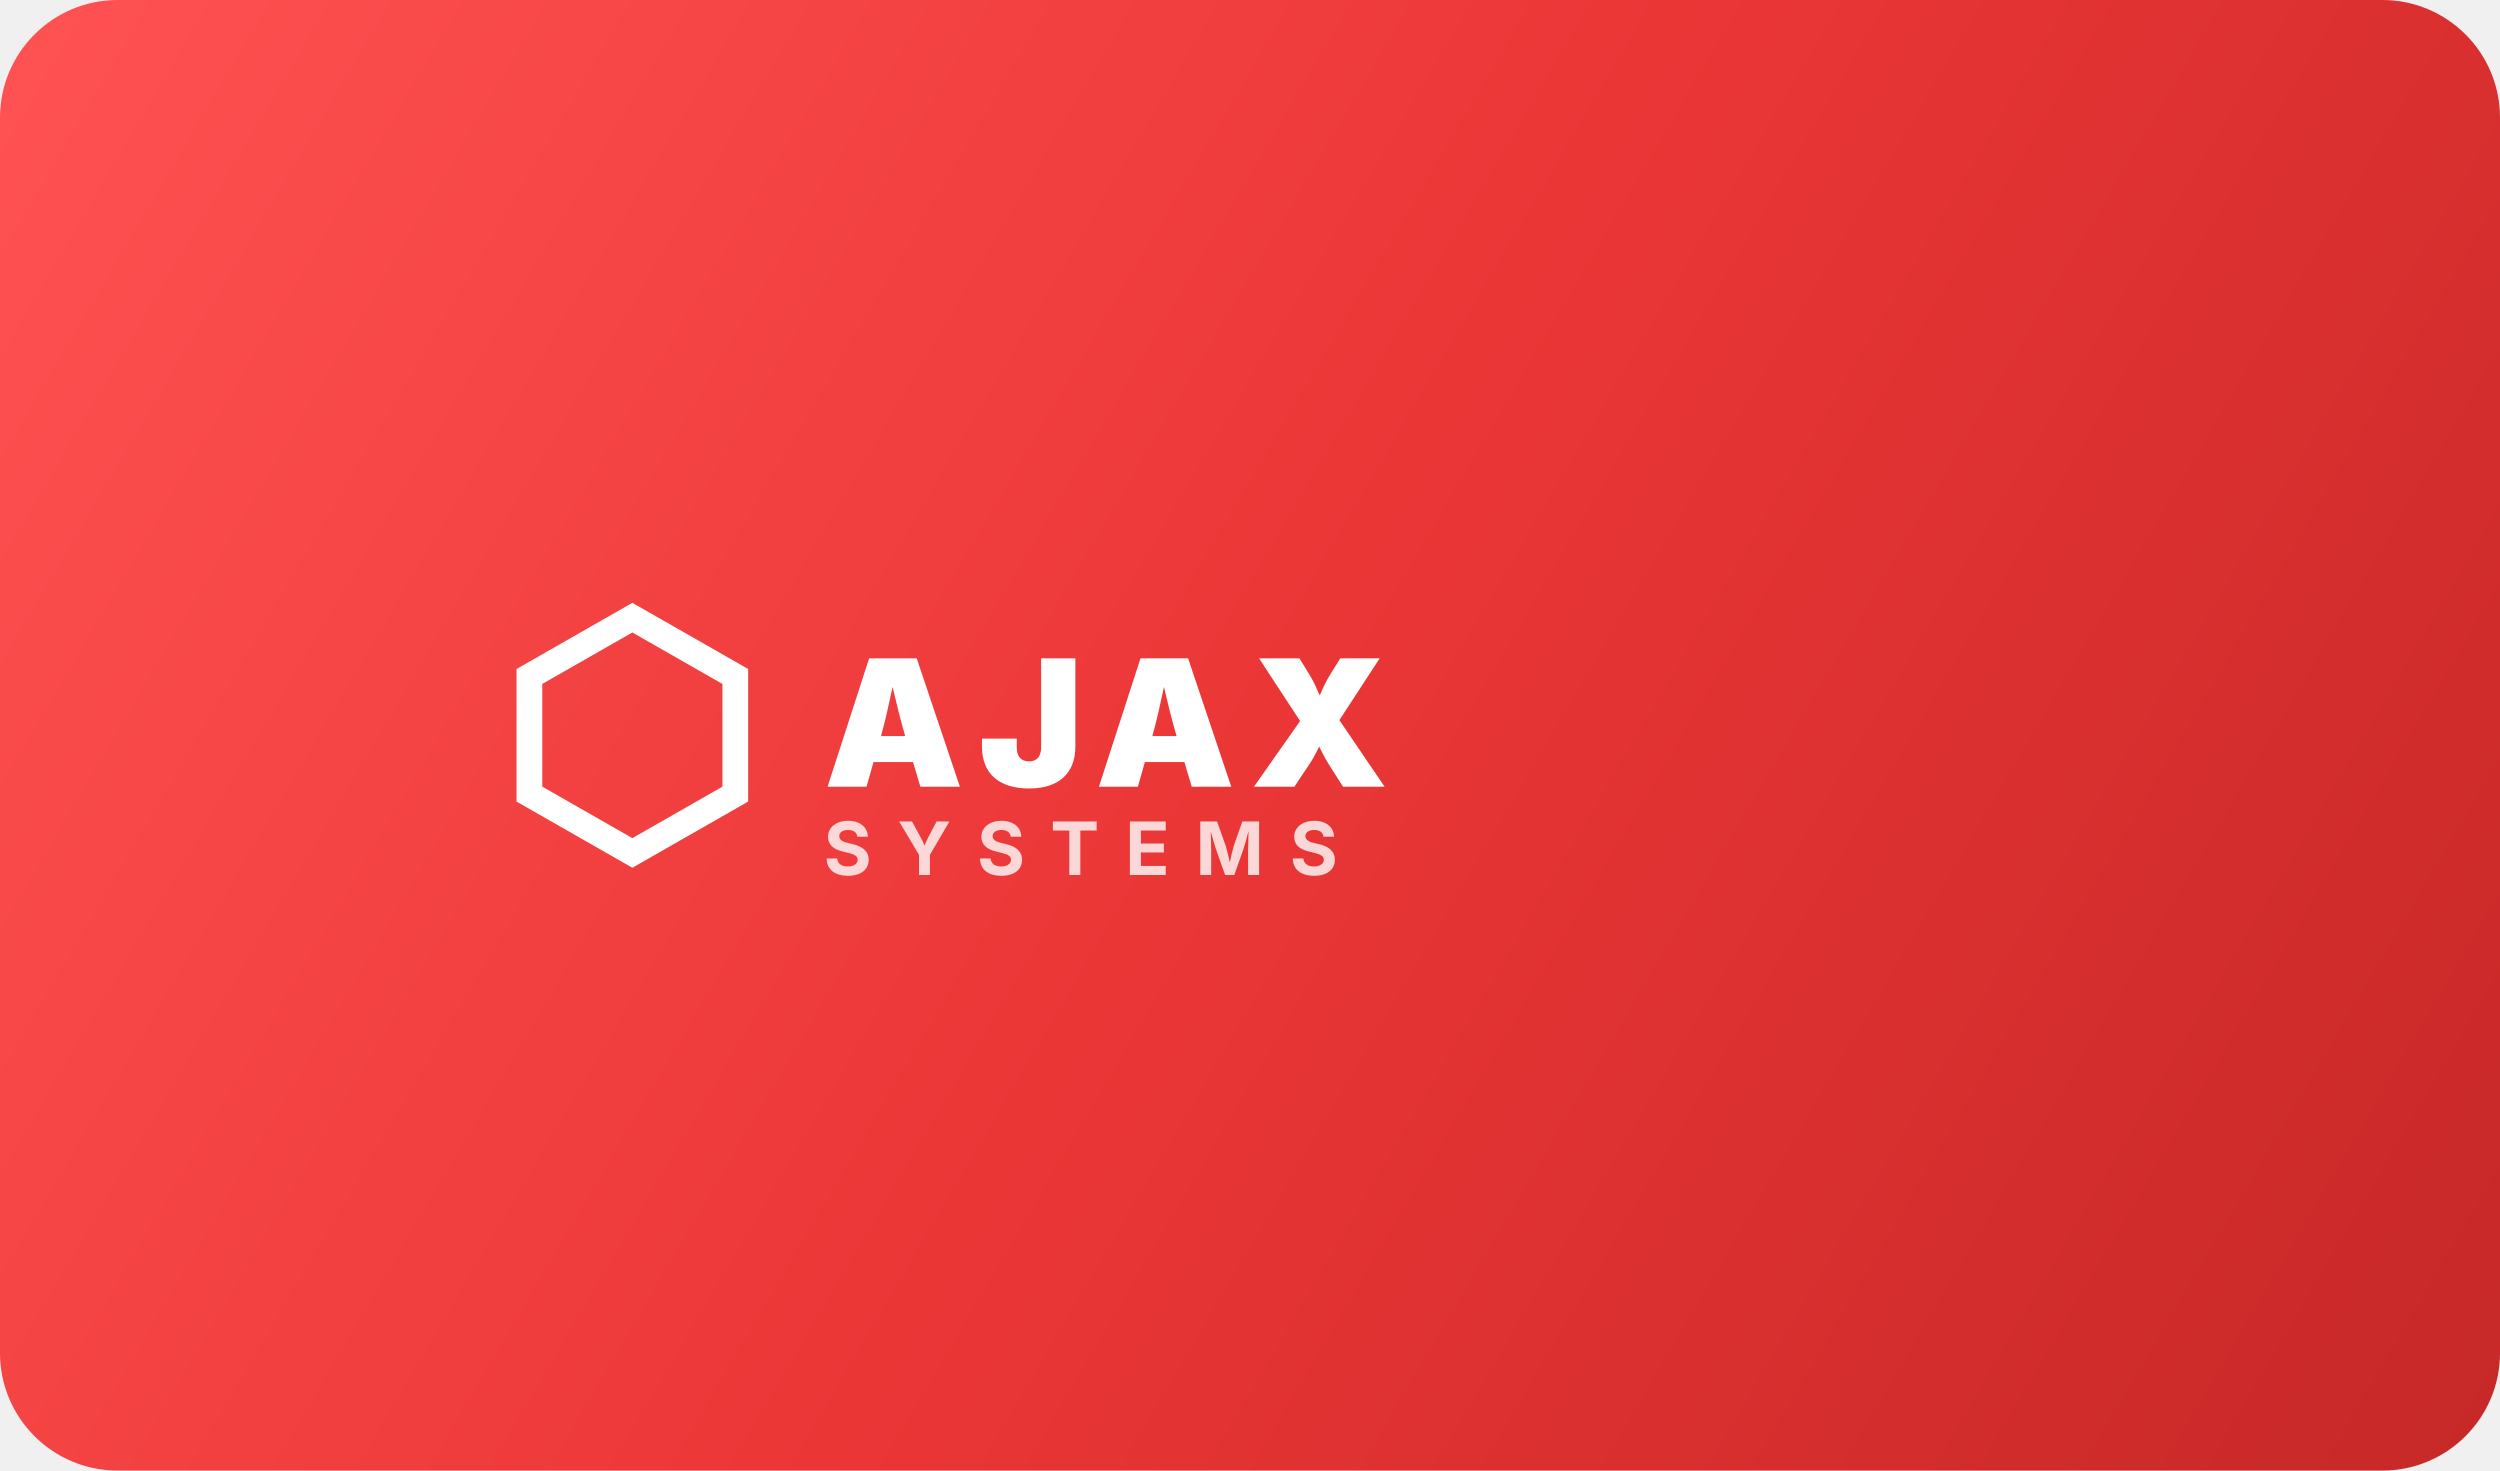
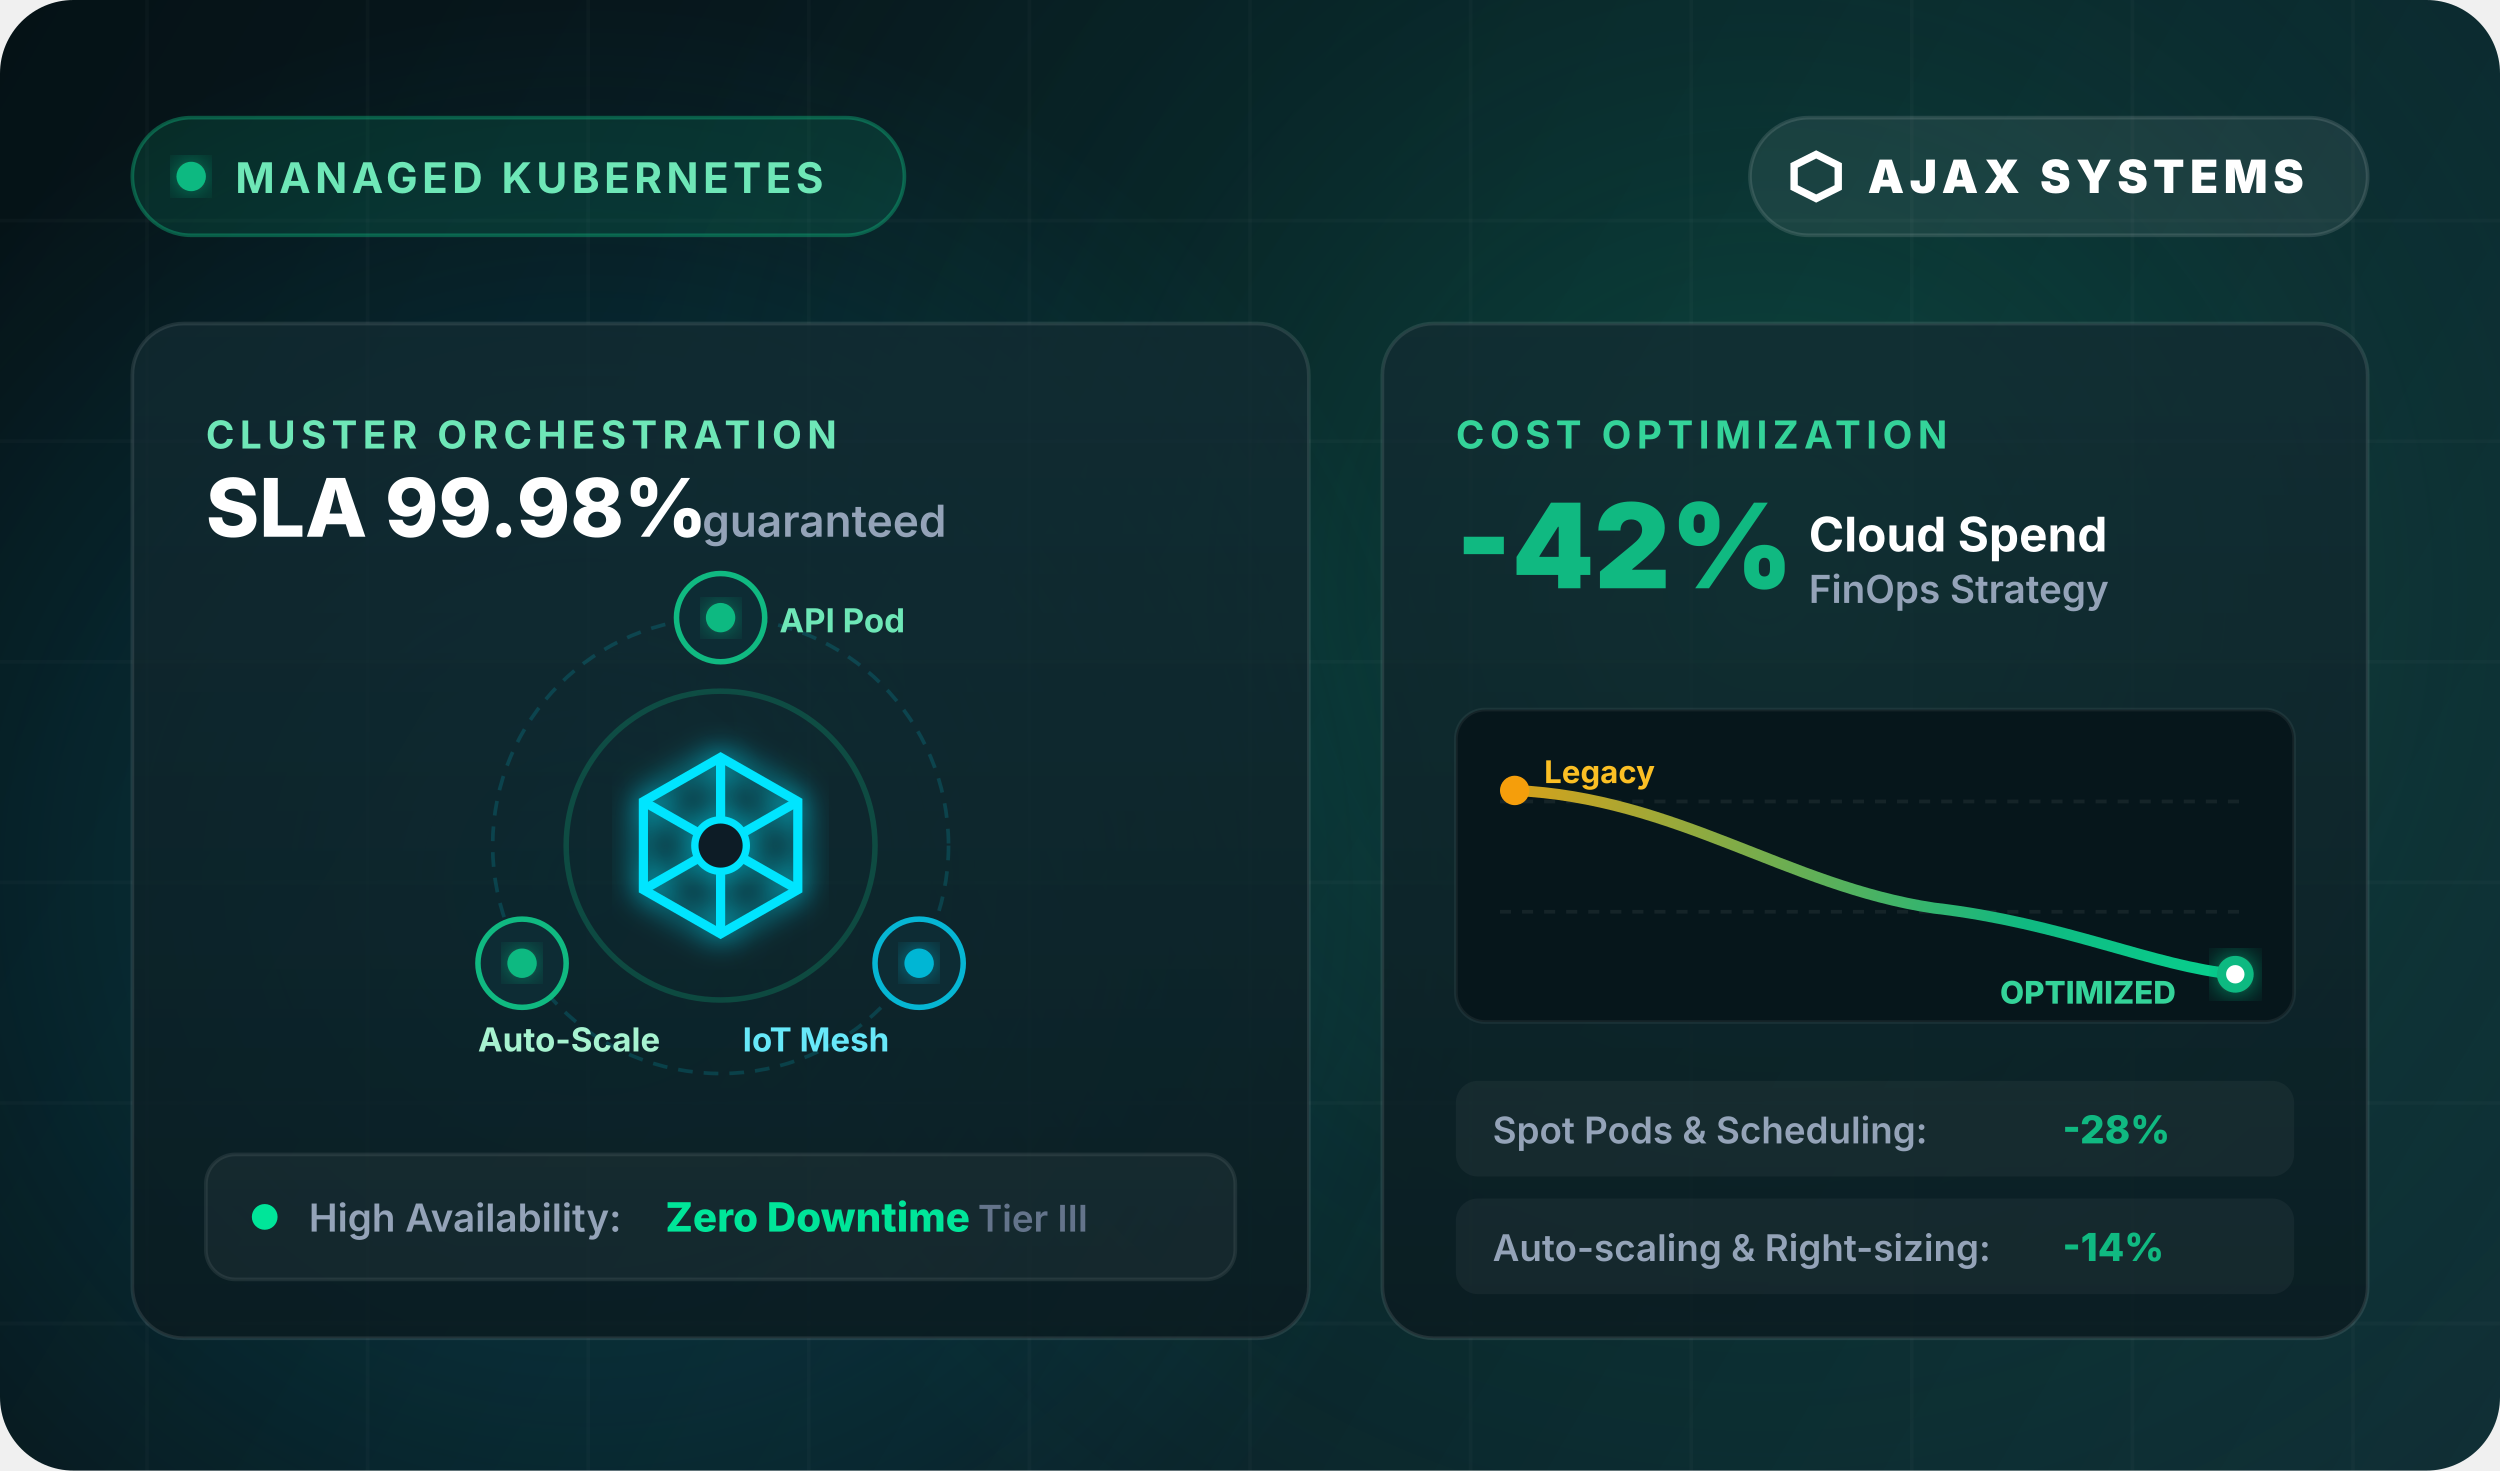
- <svg xmlns="http://www.w3.org/2000/svg" width="340" height="200" viewBox="0 0 340 200" fill="none">
+ <svg xmlns="http://www.w3.org/2000/svg" width="680" height="400" viewBox="0 0 680 400" fill="none">
  <defs>
-     <linearGradient id="gAjax" x1="0" y1="0" x2="340" y2="200" gradientUnits="userSpaceOnUse">
-       <stop offset="0%" stop-color="#FF5252" />
-       <stop offset="50%" stop-color="#EB3636" />
-       <stop offset="100%" stop-color="#C62828" />
+     <linearGradient id="bgGradAjax" x1="0" y1="0" x2="680" y2="400" gradientUnits="userSpaceOnUse">
+       <stop offset="0%" stop-color="#051216" />
+       <stop offset="50%" stop-color="#0A1F26" />
+       <stop offset="100%" stop-color="#102E35" />
    </linearGradient>
+     <radialGradient id="glowMintAjax" cx="480" cy="160" r="320" gradientUnits="userSpaceOnUse">
+       <stop offset="0%" stop-color="#10B981" stop-opacity="0.25" />
+       <stop offset="60%" stop-color="#059669" stop-opacity="0.08" />
+       <stop offset="100%" stop-color="#059669" stop-opacity="0" />
+     </radialGradient>
+     <radialGradient id="glowCyanAjax" cx="160" cy="240" r="240" gradientUnits="userSpaceOnUse">
+       <stop offset="0%" stop-color="#06B6D4" stop-opacity="0.22" />
+       <stop offset="100%" stop-color="#06B6D4" stop-opacity="0" />
+     </radialGradient>
+     <linearGradient id="panelBgAjax" x1="0" y1="0" x2="0" y2="1">
+       <stop offset="0%" stop-color="#132B32" stop-opacity="0.75" />
+       <stop offset="100%" stop-color="#0A1B20" stop-opacity="0.85" />
+     </linearGradient>
+     <linearGradient id="costLineGrad" x1="0" y1="0" x2="260" y2="90" gradientUnits="userSpaceOnUse">
+       <stop offset="0%" stop-color="#F59E0B" />
+       <stop offset="60%" stop-color="#10B981" />
+       <stop offset="100%" stop-color="#00E599" />
+     </linearGradient>
+     <clipPath id="clipAjax">
+       <rect width="680" height="400" rx="20" />
+     </clipPath>
+     <filter id="glowFiltAjax" x="-20%" y="-20%" width="140%" height="140%">
+       <feGaussianBlur stdDeviation="4" result="blur" />
+       <feMerge>
+         <feMergeNode in="blur" />
+         <feMergeNode in="SourceGraphic" />
+       </feMerge>
+     </filter>
  </defs>
-   <rect width="340" height="200" rx="16" fill="url(#gAjax)" />
-   <g transform="translate(68, 80)">
-     <polygon points="18,4 32,12 32,28 18,36 4,28 4,12" stroke="#ffffff" stroke-width="3.5" fill="none" />
-     <text x="44" y="27" font-family="'Inter', -apple-system, BlinkMacSystemFont, 'Segoe UI', Roboto, sans-serif" font-weight="900" font-size="24" fill="#ffffff" letter-spacing="2">AJAX</text>
-     <text x="44" y="39" font-family="'Inter', -apple-system, BlinkMacSystemFont, 'Segoe UI', Roboto, sans-serif" font-weight="700" font-size="10" fill="rgba(255,255,255,0.8)" letter-spacing="3.5">SYSTEMS</text>
+   <g clip-path="url(#clipAjax)">
+     <rect width="680" height="400" fill="url(#bgGradAjax)" />
+     <circle cx="480" cy="160" r="320" fill="url(#glowMintAjax)" />
+     <circle cx="160" cy="240" r="240" fill="url(#glowCyanAjax)" />
+     <path d="M40 0 V400 M100 0 V400 M160 0 V400 M220 0 V400 M280 0 V400 M340 0 V400 M400 0 V400 M460 0 V400 M520 0 V400 M580 0 V400 M640 0 V400" stroke="#ffffff" stroke-opacity="0.02" stroke-width="1" />
+     <path d="M0 60 H680 M0 120 H680 M0 180 H680 M0 240 H680 M0 300 H680 M0 360 H680" stroke="#ffffff" stroke-opacity="0.02" stroke-width="1" />
+     <g transform="translate(36, 32)">
+       <rect width="210" height="32" rx="16" fill="#10B981" fill-opacity="0.15" stroke="#10B981" stroke-opacity="0.4" stroke-width="1" />
+       <circle cx="16" cy="16" r="4" fill="#10B981" filter="url(#glowFiltAjax)" />
+       <text x="28" y="20.5" font-family="'Inter', -apple-system, system-ui, sans-serif" font-weight="700" font-size="11.5" fill="#6EE7B7" letter-spacing="1.2">MANAGED KUBERNETES</text>
+     </g>
+     <g transform="translate(476, 32)">
+       <rect width="168" height="32" rx="16" fill="#ffffff" fill-opacity="0.07" stroke="#ffffff" stroke-opacity="0.12" stroke-width="1" />
+       <polygon points="18,10 24,13 24,19 18,22 12,19 12,13" stroke="#ffffff" stroke-width="2" fill="none" />
+       <text x="32" y="20.5" font-family="'Inter', -apple-system, system-ui, sans-serif" font-weight="900" font-size="12.5" fill="#ffffff" letter-spacing="1.5">AJAX SYSTEMS</text>
+     </g>
+     <g transform="translate(36, 88)">
+       <rect width="320" height="276" rx="14" fill="url(#panelBgAjax)" stroke="#ffffff" stroke-opacity="0.1" stroke-width="1" />
+       <g transform="translate(20, 20)">
+         <text x="0" y="14" font-family="'Inter', -apple-system, system-ui, sans-serif" font-weight="700" font-size="10.5" fill="#6EE7B7" letter-spacing="1.5">CLUSTER ORCHESTRATION</text>
+         <text x="0" y="38" font-family="'Inter', -apple-system, system-ui, sans-serif" font-weight="800" font-size="22" fill="#FFFFFF">SLA 99.98%</text>
+         <text x="135" y="38" font-family="'Inter', -apple-system, system-ui, sans-serif" font-weight="600" font-size="12" fill="#94A3B8">guaranteed</text>
+       </g>
+       <g transform="translate(160, 142)">
+         <circle cx="0" cy="0" r="62" fill="none" stroke="#00E5FF" stroke-opacity="0.15" stroke-dasharray="4 3" />
+         <circle cx="0" cy="0" r="42" fill="none" stroke="#10B981" stroke-opacity="0.25" stroke-width="1.5" />
+         <g stroke="#00E5FF" stroke-width="2.5" fill="none" filter="url(#glowFiltAjax)">
+           <polygon points="0,-24 21,-12 21,12 0,24 -21,12 -21,-12" />
+           <line x1="0" y1="-24" x2="0" y2="24" />
+           <line x1="21" y1="-12" x2="-21" y2="12" />
+           <line x1="21" y1="12" x2="-21" y2="-12" />
+           <circle cx="0" cy="0" r="7" fill="#0A1F26" stroke="#00E5FF" stroke-width="2" />
+         </g>
+         <g transform="translate(0, -62)">
+           <circle cx="0" cy="0" r="12" fill="#0D2C34" stroke="#10B981" stroke-width="1.5" />
+           <circle cx="0" cy="0" r="4" fill="#10B981" filter="url(#glowFiltAjax)" />
+           <text x="16" y="4" font-family="'Inter', -apple-system, system-ui, sans-serif" font-weight="700" font-size="9" fill="#6EE7B7">API Pod</text>
+         </g>
+         <g transform="translate(54, 32)">
+           <circle cx="0" cy="0" r="12" fill="#0D2C34" stroke="#06B6D4" stroke-width="1.5" />
+           <circle cx="0" cy="0" r="4" fill="#06B6D4" filter="url(#glowFiltAjax)" />
+           <text x="-48" y="24" font-family="'Inter', -apple-system, system-ui, sans-serif" font-weight="700" font-size="9" fill="#67E8F9">IoT Mesh</text>
+         </g>
+         <g transform="translate(-54, 32)">
+           <circle cx="0" cy="0" r="12" fill="#0D2C34" stroke="#10B981" stroke-width="1.5" />
+           <circle cx="0" cy="0" r="4" fill="#10B981" filter="url(#glowFiltAjax)" />
+           <text x="-12" y="24" font-family="'Inter', -apple-system, system-ui, sans-serif" font-weight="700" font-size="9" fill="#A7F3D0">Auto-Scale</text>
+         </g>
+       </g>
+       <g transform="translate(20, 226)">
+         <rect width="280" height="34" rx="8" fill="#ffffff" fill-opacity="0.04" stroke="#ffffff" stroke-opacity="0.08" stroke-width="1" />
+         <circle cx="16" cy="17" r="3.5" fill="#00E599" />
+         <text x="28" y="21" font-family="'Inter', -apple-system, system-ui, sans-serif" font-weight="600" font-size="10.5" fill="#94A3B8">High Availability:</text>
+         <text x="125" y="21" font-family="'Inter', -apple-system, system-ui, sans-serif" font-weight="800" font-size="11" fill="#00E599">Zero Downtime</text>
+         <text x="210" y="21" font-family="'Inter', -apple-system, system-ui, sans-serif" font-weight="600" font-size="10" fill="#64748B">Tier III</text>
+       </g>
+     </g>
+     <g transform="translate(376, 88)">
+       <rect width="268" height="276" rx="14" fill="url(#panelBgAjax)" stroke="#ffffff" stroke-opacity="0.1" stroke-width="1" />
+       <g transform="translate(20, 20)">
+         <text x="0" y="14" font-family="'Inter', -apple-system, system-ui, sans-serif" font-weight="700" font-size="10.5" fill="#34D399" letter-spacing="1.5">COST OPTIMIZATION</text>
+         <g transform="translate(0, 24)">
+           <text x="0" y="28" font-family="'Inter', -apple-system, system-ui, sans-serif" font-weight="900" font-size="32" fill="#10B981">-42%</text>
+           <text x="96" y="18" font-family="'Inter', -apple-system, system-ui, sans-serif" font-weight="700" font-size="13" fill="#FFFFFF">Cloud Spend</text>
+           <text x="96" y="32" font-family="'Inter', -apple-system, system-ui, sans-serif" font-weight="600" font-size="10.5" fill="#94A3B8">FinOps Strategy</text>
+         </g>
+       </g>
+       <g transform="translate(20, 105)">
+         <rect width="228" height="85" rx="8" fill="#06161B" stroke="#ffffff" stroke-opacity="0.06" stroke-width="1" />
+         <line x1="12" y1="25" x2="216" y2="25" stroke="#ffffff" stroke-opacity="0.06" stroke-dasharray="3 3" />
+         <line x1="12" y1="55" x2="216" y2="55" stroke="#ffffff" stroke-opacity="0.06" stroke-dasharray="3 3" />
+         <path d="M16 22 C60 24 90 48 130 54 C165 58 190 70 212 72" fill="none" stroke="url(#costLineGrad)" stroke-width="3" stroke-linecap="round" />
+         <circle cx="16" cy="22" r="4" fill="#F59E0B" />
+         <text x="24" y="20" font-family="'Inter', -apple-system, system-ui, sans-serif" font-weight="700" font-size="8.5" fill="#FBBF24">Legacy</text>
+         <circle cx="212" cy="72" r="5" fill="#10B981" filter="url(#glowFiltAjax)" />
+         <circle cx="212" cy="72" r="2.5" fill="#ffffff" />
+         <text x="148" y="80" font-family="'Inter', -apple-system, system-ui, sans-serif" font-weight="800" font-size="8.5" fill="#34D399">OPTIMIZED</text>
+       </g>
+       <g transform="translate(20, 206)">
+         <g transform="translate(0, 0)">
+           <rect width="228" height="26" rx="6" fill="#ffffff" fill-opacity="0.04" />
+           <text x="10" y="17" font-family="'Inter', -apple-system, system-ui, sans-serif" font-weight="600" font-size="10" fill="#94A3B8">Spot Pods &amp; Scheduling:</text>
+           <text x="165" y="17" font-family="'Inter', -apple-system, system-ui, sans-serif" font-weight="800" font-size="10.5" fill="#10B981">-28%</text>
+         </g>
+         <g transform="translate(0, 32)">
+           <rect width="228" height="26" rx="6" fill="#ffffff" fill-opacity="0.04" />
+           <text x="10" y="17" font-family="'Inter', -apple-system, system-ui, sans-serif" font-weight="600" font-size="10" fill="#94A3B8">Auto-scaling &amp; Right-sizing:</text>
+           <text x="165" y="17" font-family="'Inter', -apple-system, system-ui, sans-serif" font-weight="800" font-size="10.5" fill="#10B981">-14%</text>
+         </g>
+       </g>
+     </g>
  </g>
</svg>
